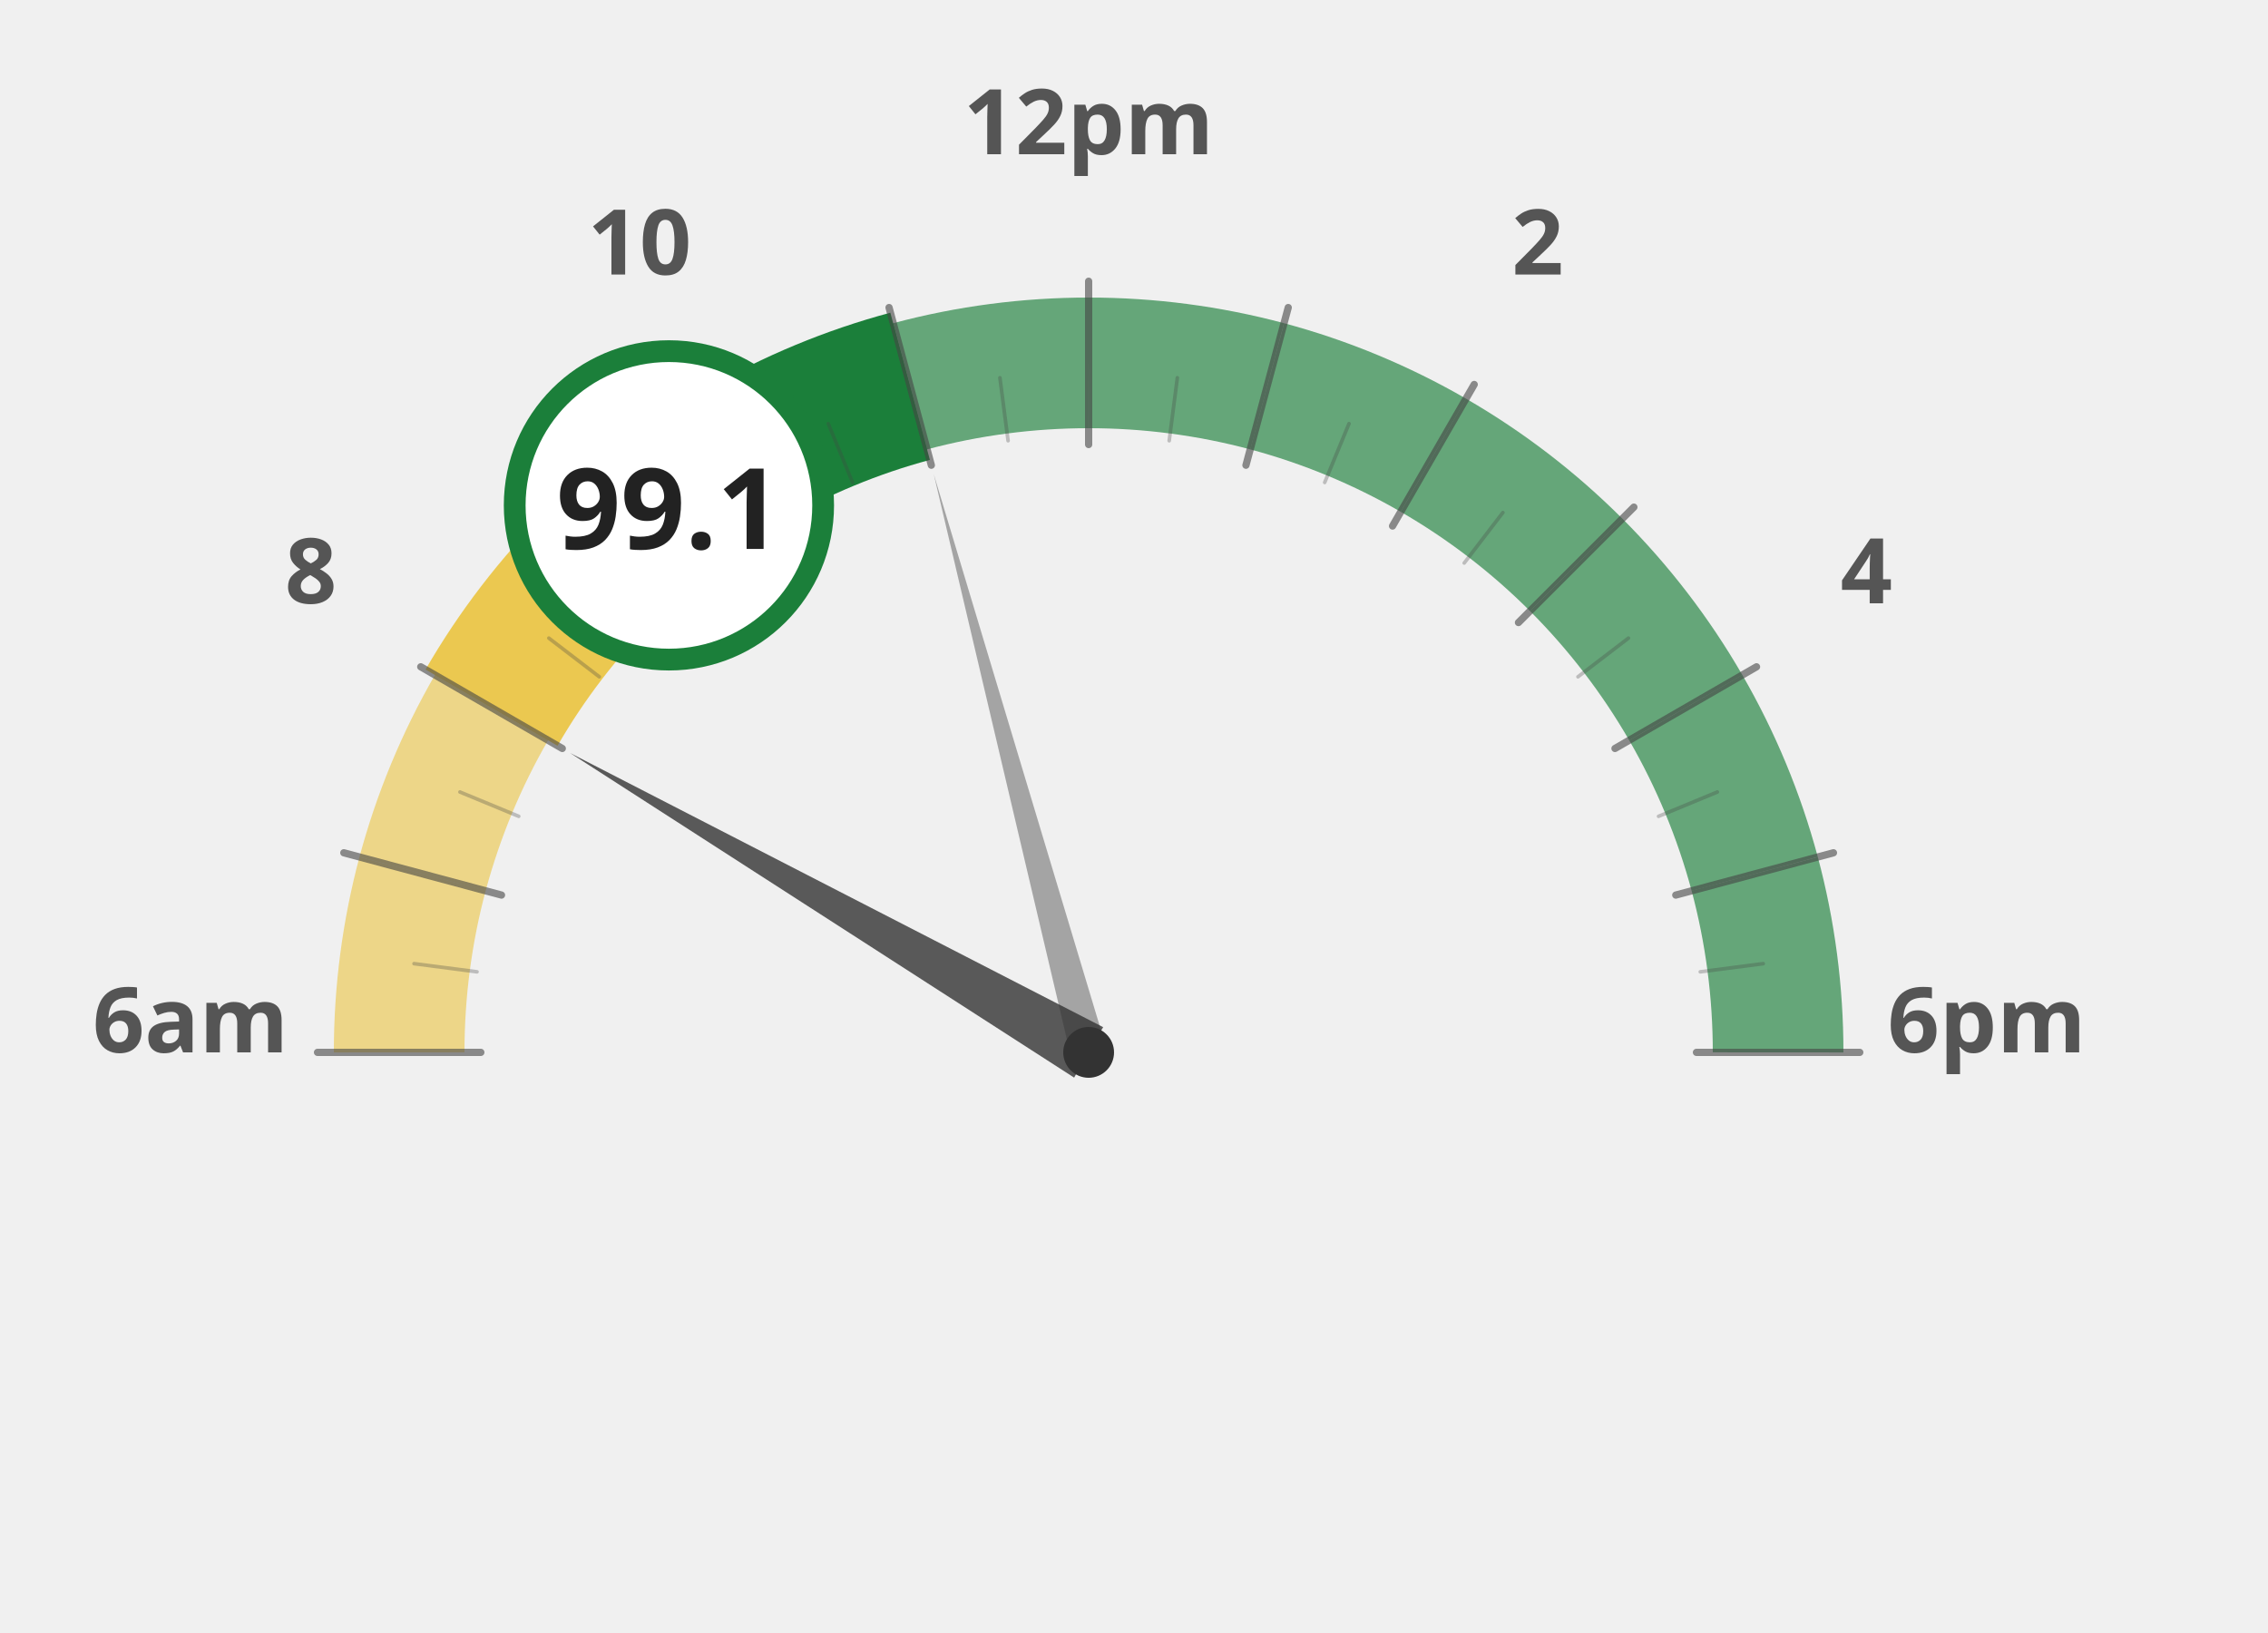
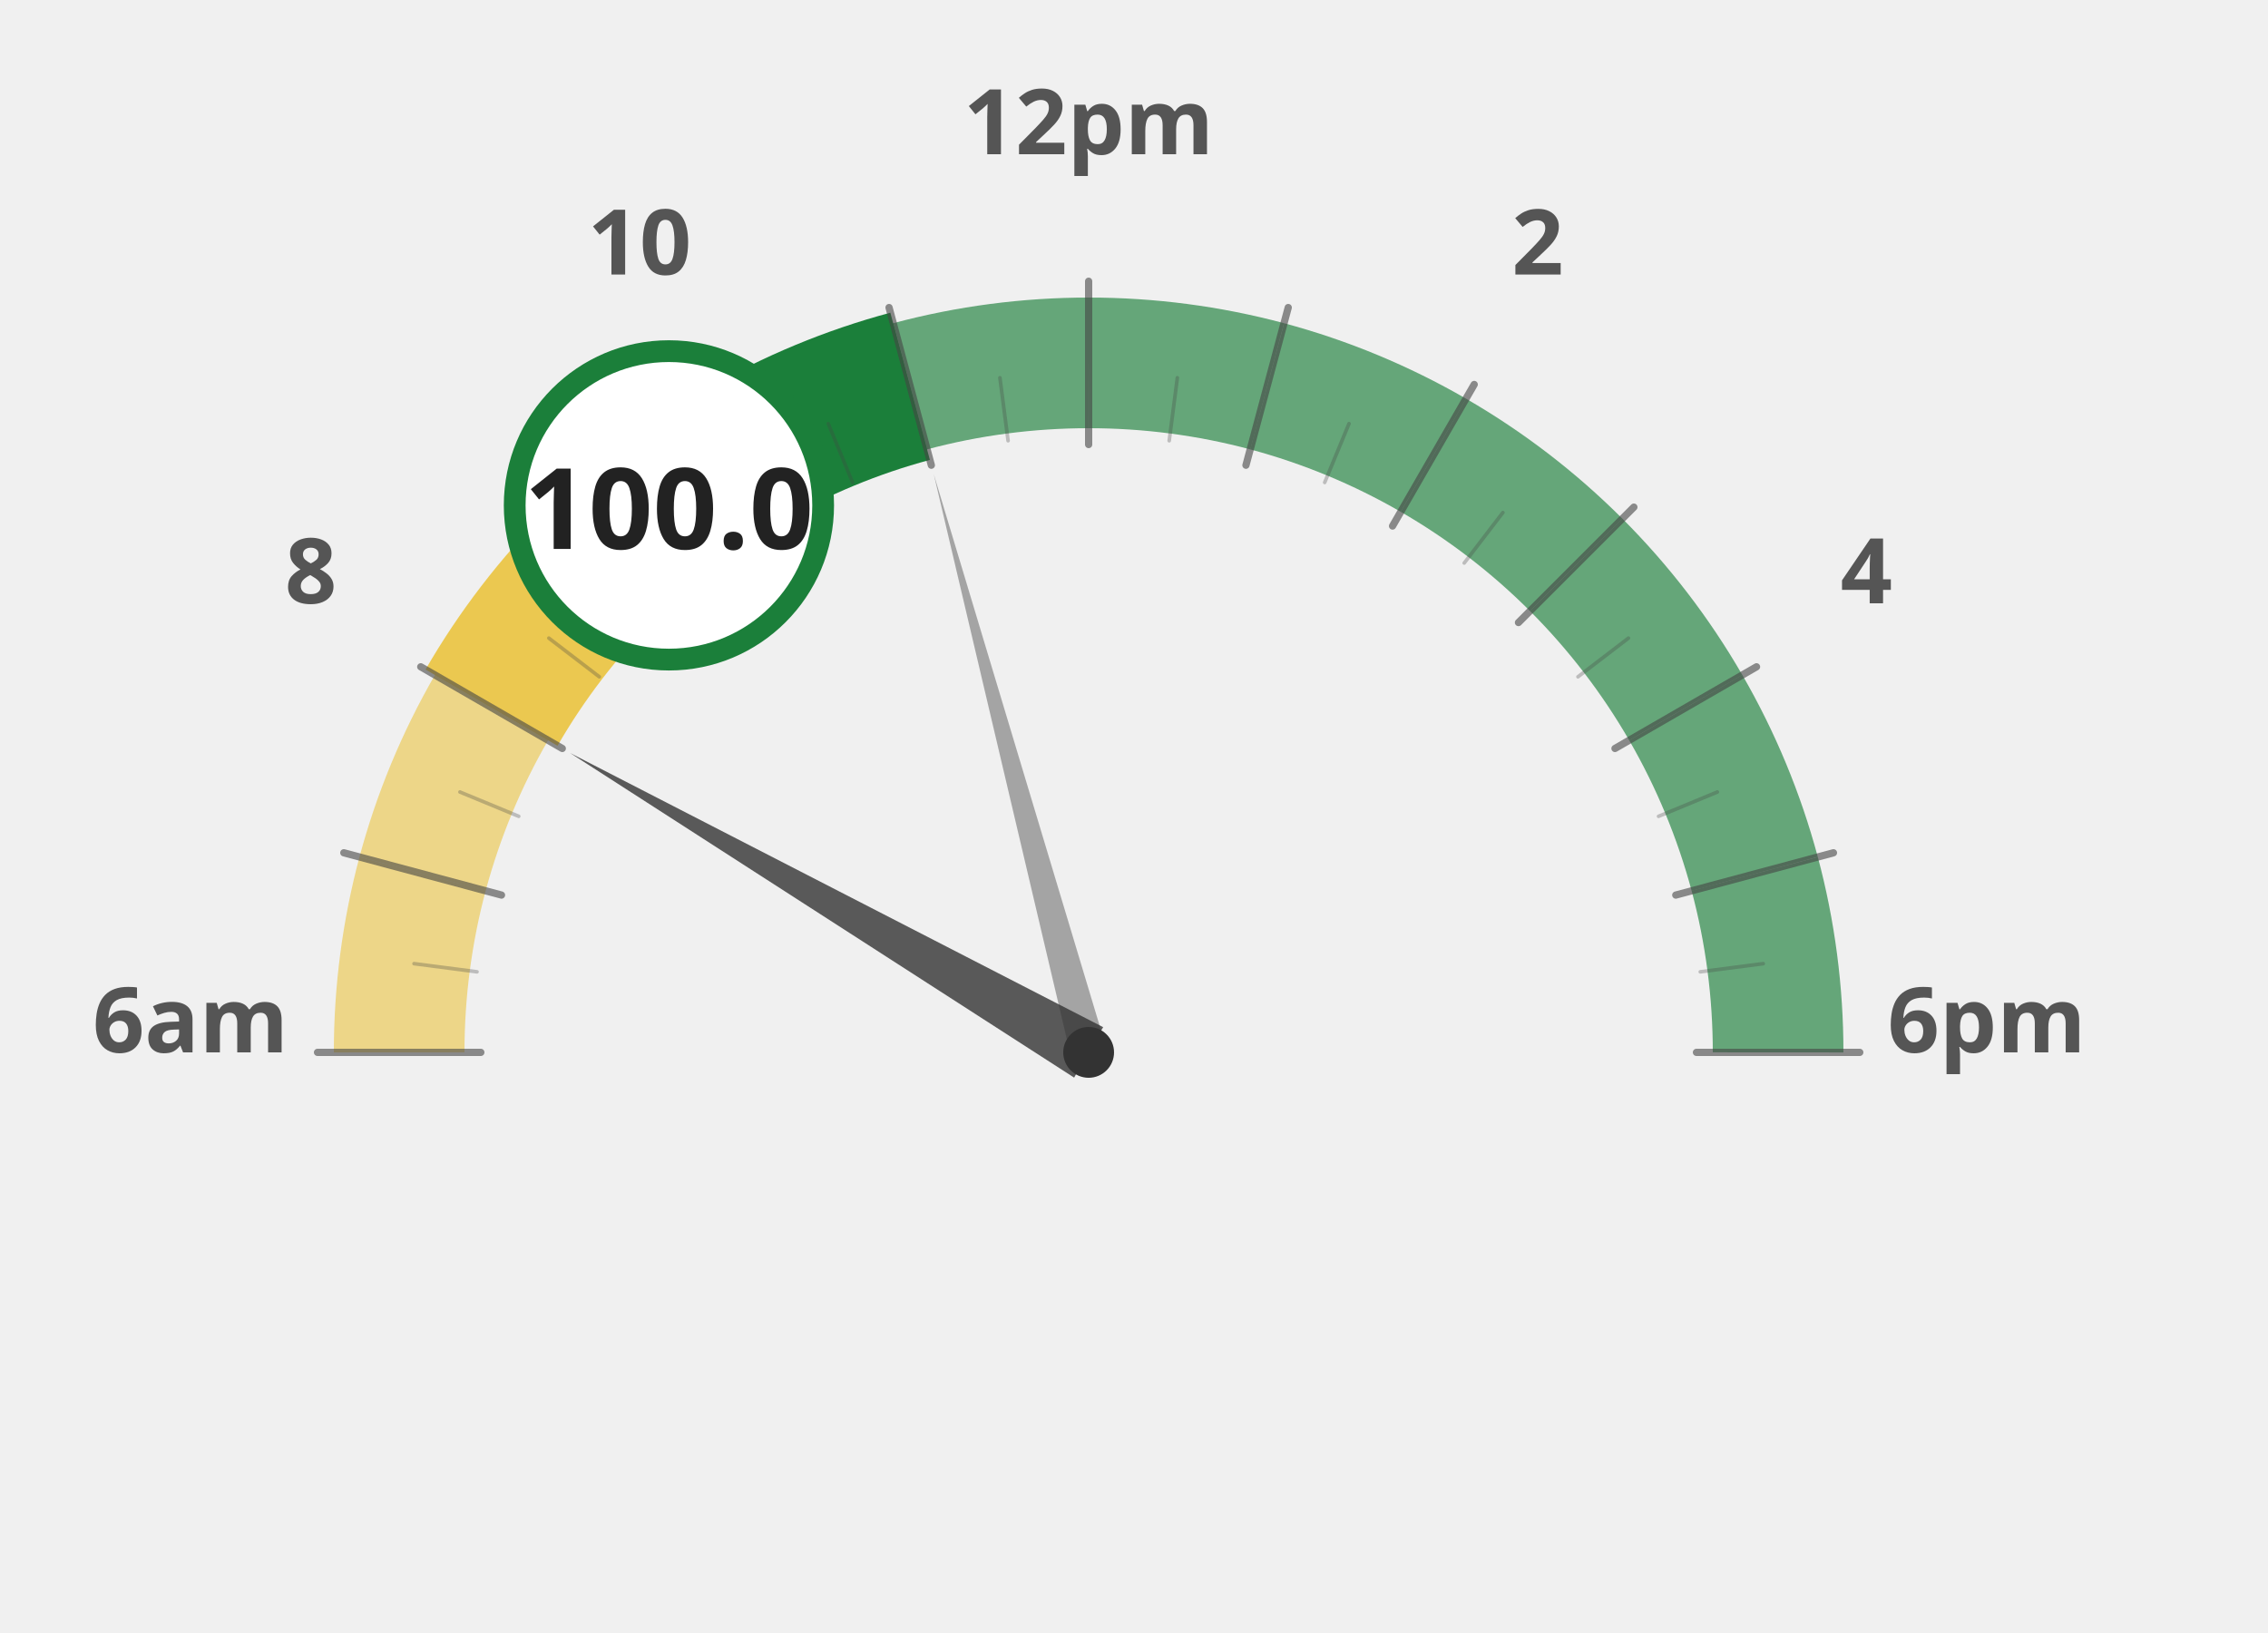
<svg xmlns="http://www.w3.org/2000/svg" width="100%" height="100%" viewBox="0 0 1250 900">
  <g transform="translate(100, 100)">
    <path d="M 120.0 480.0 A 380 380 0 0 1 132.9 381.6" fill="none" stroke="#ebc850" stroke-width="72" stroke-opacity="0.65" />
    <path d="M 132.9 381.6 A 380 380 0 0 1 170.9 290.0" fill="none" stroke="#ebc850" stroke-width="72" stroke-opacity="0.65" />
    <path d="M 170.9 290.0 A 380 380 0 0 1 231.3 211.3" fill="none" stroke="#ebc850" stroke-width="72" stroke-opacity="1.0" />
-     <path d="M 231.3 211.3 A 380 380 0 0 1 310.0 150.9" fill="none" stroke="#1b7f3a" stroke-width="72" stroke-opacity="1.0" />
+     <path d="M 231.3 211.3 A 380 380 0 0 1 310.0 150.9" fill="none" stroke="#ebc850" stroke-width="72" stroke-opacity="1.0" />
    <path d="M 310.0 150.9 A 380 380 0 0 1 401.6 112.9" fill="none" stroke="#1b7f3a" stroke-width="72" stroke-opacity="1.0" />
    <path d="M 401.6 112.9 A 380 380 0 0 1 500.0 100.0" fill="none" stroke="#1b7f3a" stroke-width="72" stroke-opacity="0.65" />
    <path d="M 500.0 100.0 A 380 380 0 0 1 598.4 112.9" fill="none" stroke="#1b7f3a" stroke-width="72" stroke-opacity="0.65" />
    <path d="M 598.4 112.9 A 380 380 0 0 1 690.0 150.9" fill="none" stroke="#1b7f3a" stroke-width="72" stroke-opacity="0.65" />
    <path d="M 690.0 150.9 A 380 380 0 0 1 768.7 211.3" fill="none" stroke="#1b7f3a" stroke-width="72" stroke-opacity="0.65" />
    <path d="M 768.7 211.3 A 380 380 0 0 1 829.1 290.0" fill="none" stroke="#1b7f3a" stroke-width="72" stroke-opacity="0.65" />
    <path d="M 829.1 290.0 A 380 380 0 0 1 867.1 381.6" fill="none" stroke="#1b7f3a" stroke-width="72" stroke-opacity="0.65" />
    <path d="M 867.1 381.6 A 380 380 0 0 1 880.0 480.0" fill="none" stroke="#1b7f3a" stroke-width="72" stroke-opacity="0.65" />
    <text x="5.0" y="480" text-anchor="middle" font-family="Montserrat, sans-serif" font-size="50" font-weight="900" fill="#555">6am</text>
    <text x="71.317" y="232.5" text-anchor="middle" font-family="Montserrat, sans-serif" font-size="50" font-weight="900" fill="#555">8</text>
    <text x="252.5" y="51.317" text-anchor="middle" font-family="Montserrat, sans-serif" font-size="50" font-weight="900" fill="#555">10</text>
    <text x="500" y="-15.0" text-anchor="middle" font-family="Montserrat, sans-serif" font-size="50" font-weight="900" fill="#555">12pm</text>
    <text x="747.5" y="51.317" text-anchor="middle" font-family="Montserrat, sans-serif" font-size="50" font-weight="900" fill="#555">2</text>
    <text x="928.683" y="232.5" text-anchor="middle" font-family="Montserrat, sans-serif" font-size="50" font-weight="900" fill="#555">4</text>
    <text x="995.0" y="480.0" text-anchor="middle" font-family="Montserrat, sans-serif" font-size="50" font-weight="900" fill="#555">6pm</text>
    <path d="M 170.9 290.0 A 380 380 0 0 1 231.3 211.3" fill="none" stroke="#ebc850" stroke-width="84" stroke-linecap="butt" />
-     <path d="M 231.3 211.3 A 380 380 0 0 1 310.0 150.9" fill="none" stroke="#1b7f3a" stroke-width="84" stroke-linecap="butt" />
+     <path d="M 231.3 211.3 A 380 380 0 0 1 310.0 150.9" fill="none" stroke="#ebc850" stroke-width="84" stroke-linecap="butt" />
    <path d="M 310.0 150.9 A 380 380 0 0 1 401.6 112.9" fill="none" stroke="#1b7f3a" stroke-width="84" stroke-linecap="butt" />
    <line x1="165.0" y1="480.0" x2="75.0" y2="480.0" stroke="#444" stroke-width="4" stroke-linecap="round" opacity="0.6" />
    <line x1="162.9" y1="435.6" x2="128.2" y2="431.1" stroke="#444" stroke-width="2" stroke-linecap="round" opacity="0.3" />
    <line x1="176.4" y1="393.3" x2="89.5" y2="370.0" stroke="#444" stroke-width="4" stroke-linecap="round" opacity="0.6" />
    <line x1="185.9" y1="349.9" x2="153.5" y2="336.5" stroke="#444" stroke-width="2" stroke-linecap="round" opacity="0.3" />
    <line x1="209.9" y1="312.5" x2="131.9" y2="267.5" stroke="#444" stroke-width="4" stroke-linecap="round" opacity="0.6" />
    <line x1="230.3" y1="273.0" x2="202.5" y2="251.7" stroke="#444" stroke-width="2" stroke-linecap="round" opacity="0.3" />
    <line x1="263.1" y1="243.1" x2="199.5" y2="179.5" stroke="#444" stroke-width="4" stroke-linecap="round" opacity="0.6" />
    <line x1="293.0" y1="210.3" x2="271.7" y2="182.5" stroke="#444" stroke-width="2" stroke-linecap="round" opacity="0.3" />
    <line x1="332.5" y1="189.9" x2="287.5" y2="111.9" stroke="#444" stroke-width="4" stroke-linecap="round" opacity="0.6" />
    <line x1="369.9" y1="165.9" x2="356.5" y2="133.5" stroke="#444" stroke-width="2" stroke-linecap="round" opacity="0.3" />
    <line x1="413.3" y1="156.4" x2="390.0" y2="69.5" stroke="#444" stroke-width="4" stroke-linecap="round" opacity="0.6" />
    <line x1="455.6" y1="142.9" x2="451.1" y2="108.2" stroke="#444" stroke-width="2" stroke-linecap="round" opacity="0.3" />
    <line x1="500.0" y1="145.0" x2="500.0" y2="55.0" stroke="#444" stroke-width="4" stroke-linecap="round" opacity="0.6" />
    <line x1="544.4" y1="142.9" x2="548.9" y2="108.2" stroke="#444" stroke-width="2" stroke-linecap="round" opacity="0.3" />
    <line x1="586.7" y1="156.4" x2="610.0" y2="69.5" stroke="#444" stroke-width="4" stroke-linecap="round" opacity="0.6" />
    <line x1="630.1" y1="165.9" x2="643.5" y2="133.5" stroke="#444" stroke-width="2" stroke-linecap="round" opacity="0.3" />
    <line x1="667.5" y1="189.9" x2="712.5" y2="111.9" stroke="#444" stroke-width="4" stroke-linecap="round" opacity="0.6" />
    <line x1="707.0" y1="210.3" x2="728.3" y2="182.5" stroke="#444" stroke-width="2" stroke-linecap="round" opacity="0.3" />
    <line x1="736.9" y1="243.1" x2="800.5" y2="179.5" stroke="#444" stroke-width="4" stroke-linecap="round" opacity="0.6" />
    <line x1="769.7" y1="273.0" x2="797.5" y2="251.7" stroke="#444" stroke-width="2" stroke-linecap="round" opacity="0.3" />
    <line x1="790.1" y1="312.5" x2="868.1" y2="267.5" stroke="#444" stroke-width="4" stroke-linecap="round" opacity="0.6" />
    <line x1="814.1" y1="349.9" x2="846.5" y2="336.5" stroke="#444" stroke-width="2" stroke-linecap="round" opacity="0.3" />
    <line x1="823.6" y1="393.3" x2="910.5" y2="370.0" stroke="#444" stroke-width="4" stroke-linecap="round" opacity="0.6" />
    <line x1="837.1" y1="435.6" x2="871.8" y2="431.1" stroke="#444" stroke-width="2" stroke-linecap="round" opacity="0.3" />
    <line x1="835.0" y1="480.0" x2="925.0" y2="480.0" stroke="#444" stroke-width="4" stroke-linecap="round" opacity="0.6" />
    <polygon points="214.2,315.0 492.0,493.9 508.0,466.1" fill="#333" opacity="0.8" />
    <polygon points="414.6,161.2 490.3,482.6 509.7,477.4" fill="#333" opacity="0.4" />
    <circle cx="500" cy="480" r="14" fill="#333" />
    <circle cx="268.671" cy="178.526" r="85" fill="white" stroke="#1b7f3a" stroke-width="12" />
-     <text x="268.671" y="202.526" text-anchor="middle" font-family="Montserrat, sans-serif" font-size="62" font-weight="800" fill="#222">99.1</text>
+     <text x="268.671" y="202.526" text-anchor="middle" font-family="Montserrat, sans-serif" font-size="62" font-weight="800" fill="#222">100.0</text>
  </g>
</svg>
